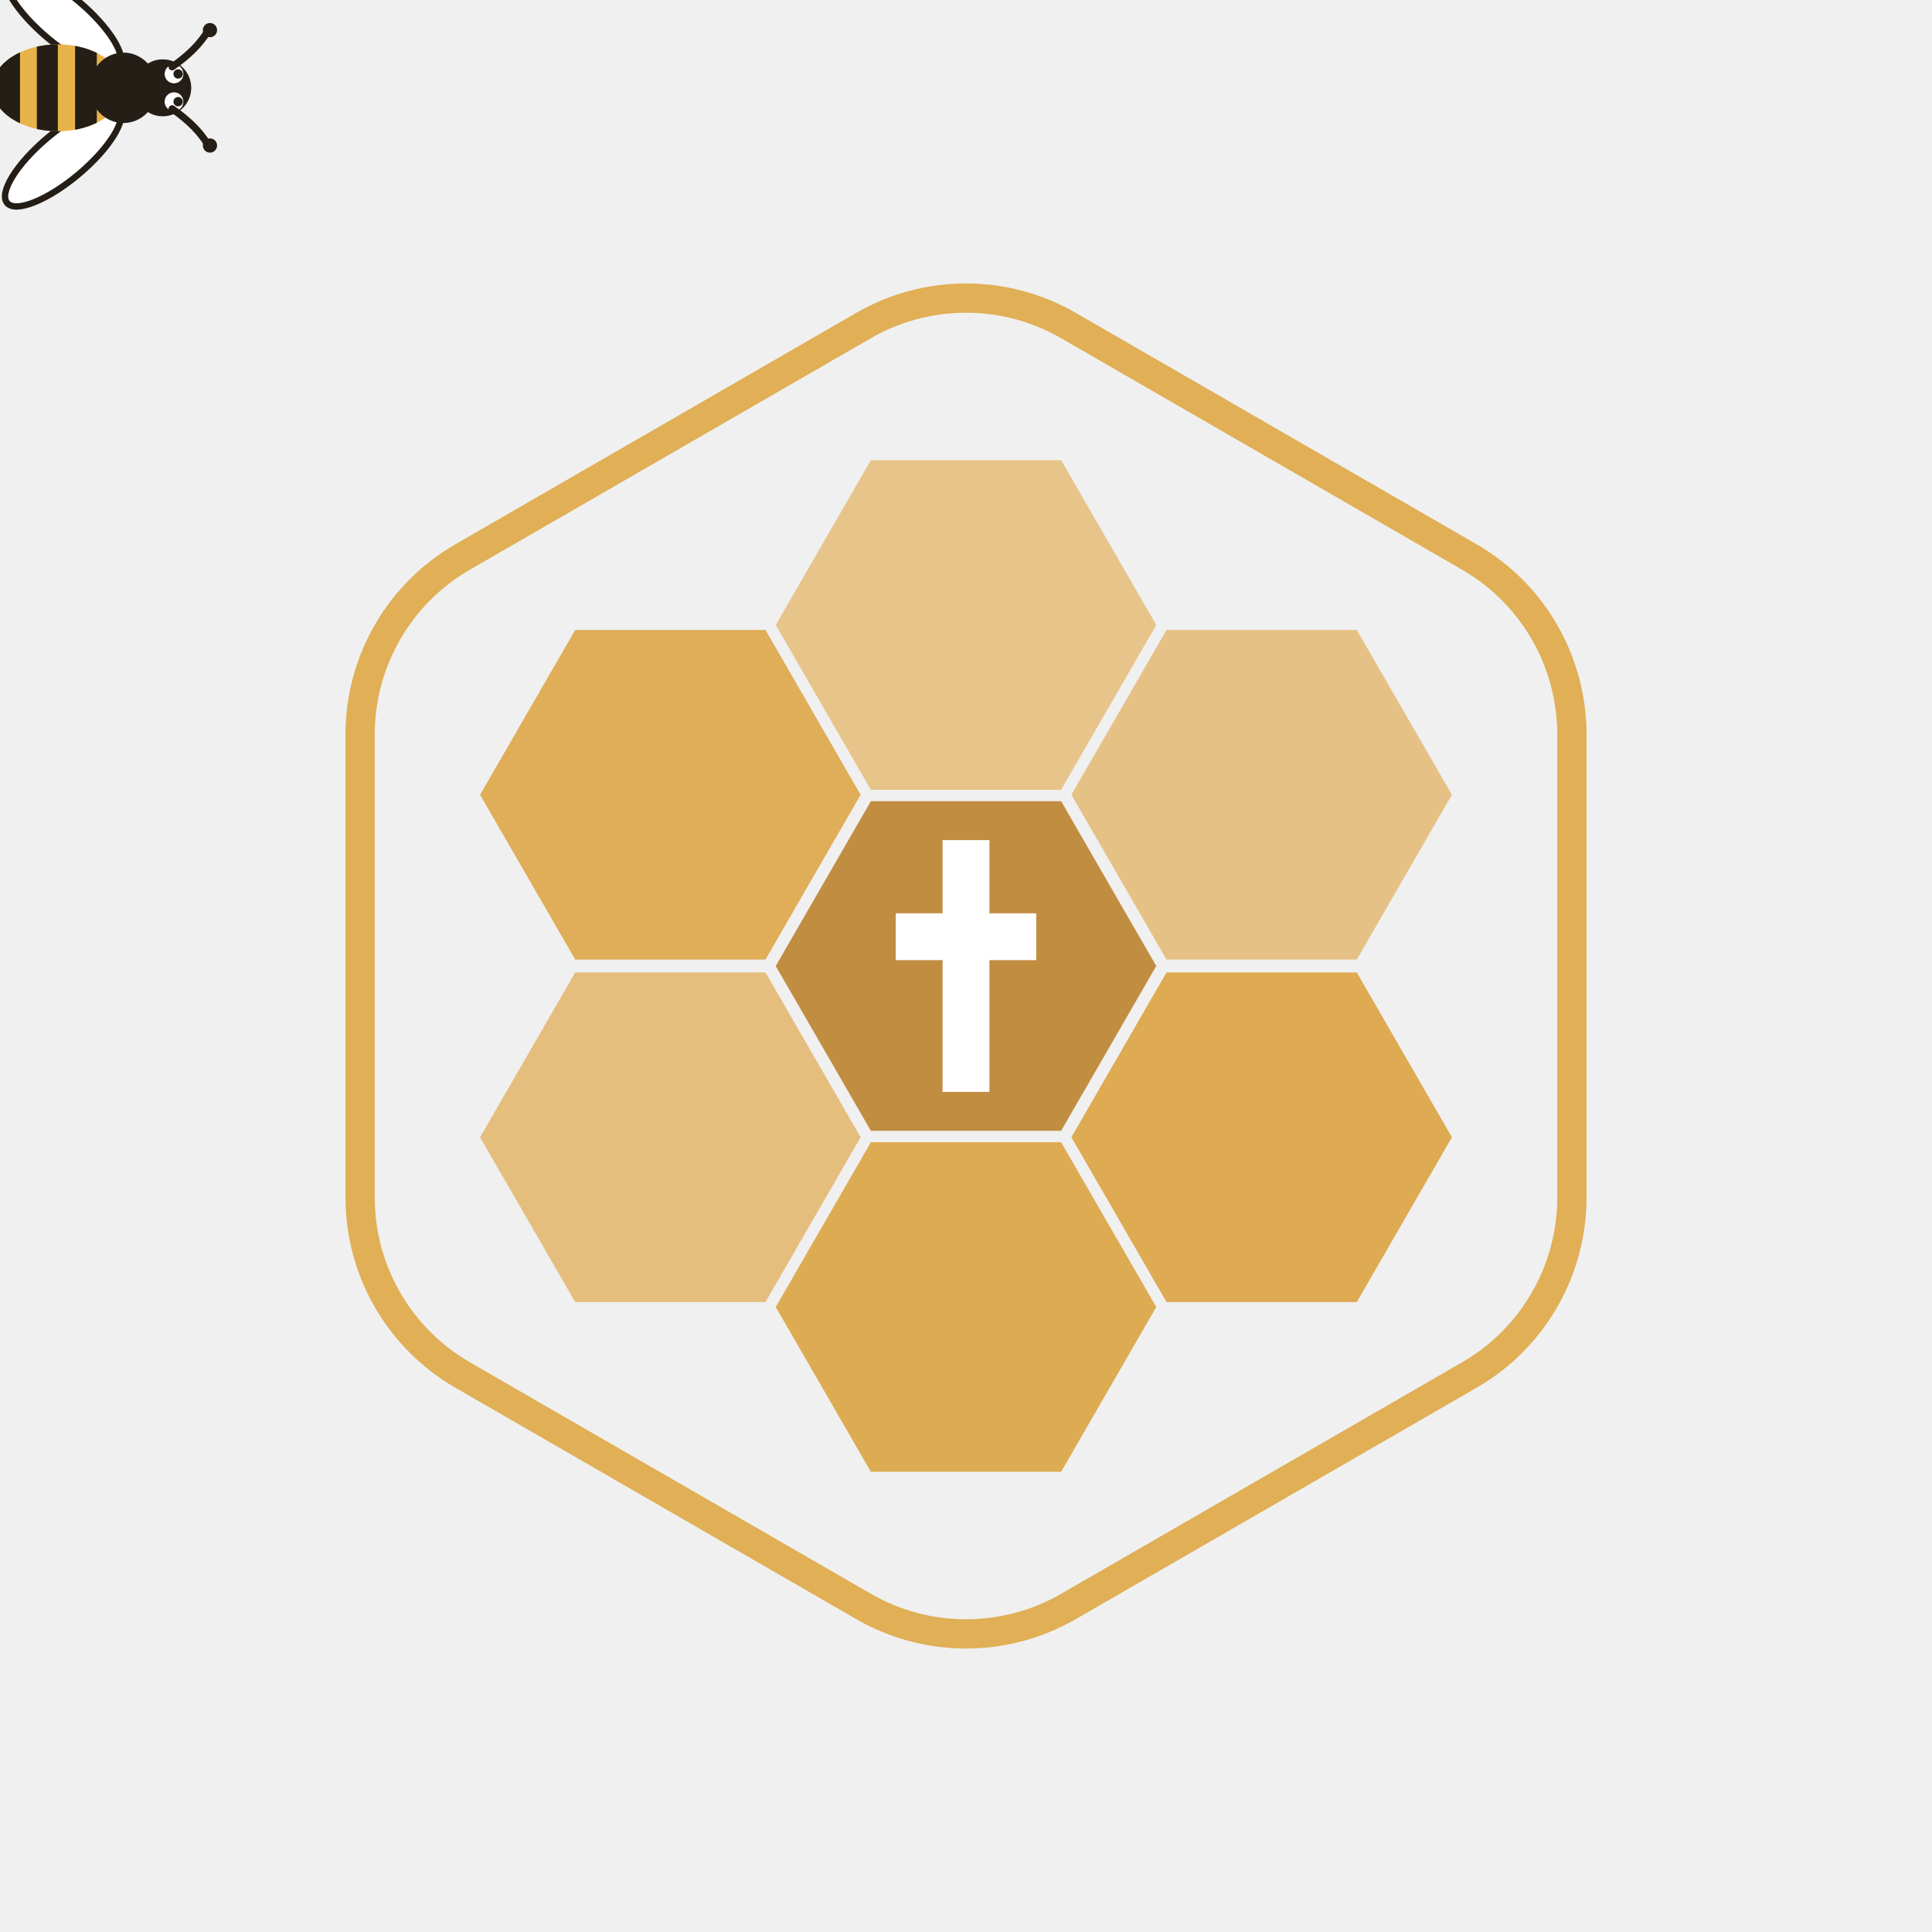
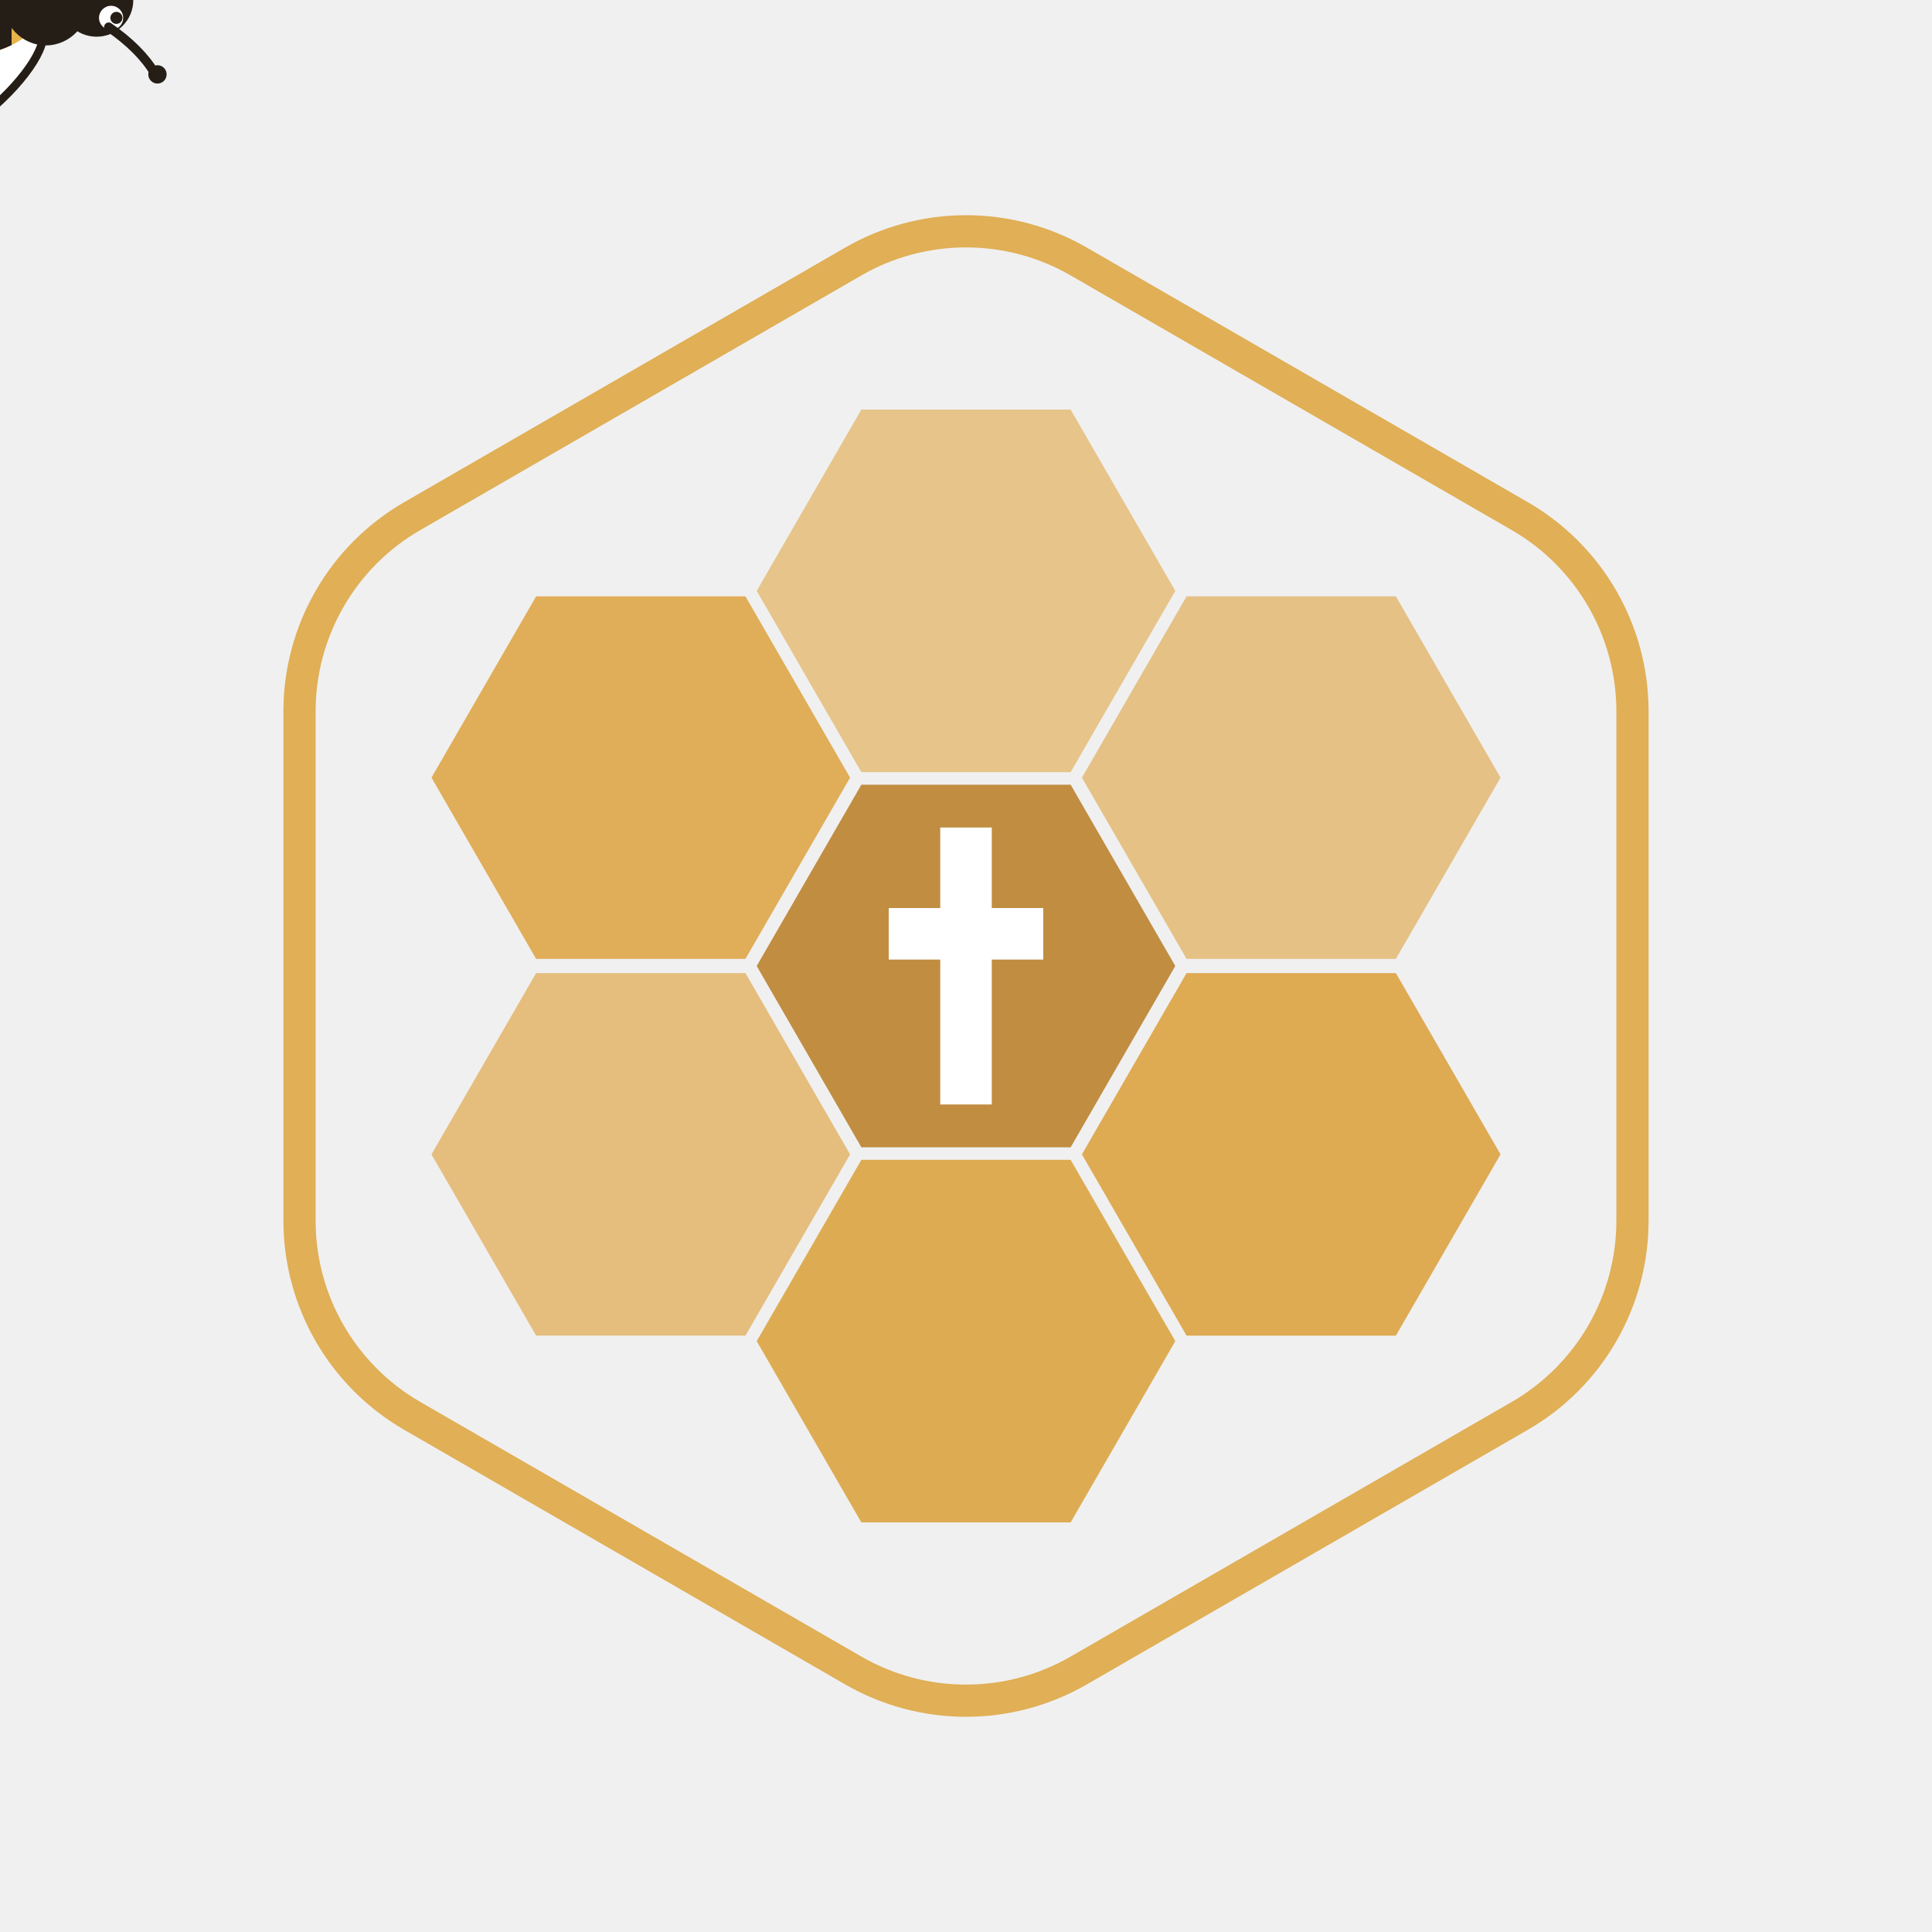
- <svg xmlns="http://www.w3.org/2000/svg" viewBox="-30 -30 660 660" role="img" aria-label="蜂巢 Fengchao">
+ <svg xmlns="http://www.w3.org/2000/svg" viewBox="0 0 600 600" role="img" aria-label="蜂巢 Fengchao">
  <style>
    /* A parked bee replaces the flying one when the viewer asks for less motion. */
    #parked { visibility: hidden; }
    @media (prefers-reduced-motion: reduce) {
      #flight { visibility: hidden; }
      #parked { visibility: visible; }
    }
  </style>
  <defs>
-     <path id="orbit" d="M300.0 54.1 C289.4 54.9 278.5 57.4 268.6 61.1 C258.6 64.9 248.9 70.5 240.2 76.6 C231.4 82.8 223.5 90.5 216.3 97.8 C209.0 105.2 202.8 113.4 196.6 120.9 C190.4 128.4 185.1 135.8 179.2 142.6 C173.4 149.4 167.8 155.6 161.6 161.6 C155.4 167.6 148.8 172.9 141.9 178.7 C135.1 184.5 127.5 190.0 120.4 196.3 C113.3 202.7 105.7 209.3 99.2 216.8 C92.7 224.3 86.3 232.6 81.5 241.4 C76.7 250.3 72.7 260.0 70.3 269.8 C67.9 279.5 66.9 289.9 67.0 300.0 C67.1 310.1 68.8 320.3 71.0 330.1 C73.2 340.0 76.7 349.6 80.3 358.9 C84.0 368.1 88.3 377.1 92.7 385.8 C97.2 394.6 101.9 403.1 106.9 411.5 C111.9 419.9 117.0 428.1 122.8 436.0 C128.5 443.9 134.5 451.7 141.2 458.8 C148.0 465.8 155.3 472.6 163.2 478.3 C171.0 484.1 179.6 489.1 188.5 493.2 C197.3 497.2 206.8 500.2 216.1 502.5 C225.5 504.8 235.1 505.9 244.5 506.9 C253.9 508.0 263.3 508.1 272.5 508.6 C281.8 509.1 290.8 509.2 300.0 509.7 C309.2 510.2 318.3 510.9 327.9 511.6 C337.4 512.2 347.1 513.3 357.2 513.6 C367.3 514.0 378.0 514.4 388.4 513.5 C398.9 512.6 409.9 511.1 420.1 508.0 C430.3 504.9 440.6 500.6 449.4 494.8 C458.3 489.0 466.6 481.5 473.3 473.3 C479.9 465.0 485.3 455.2 489.4 445.3 C493.4 435.4 495.8 424.5 497.5 414.0 C499.2 403.6 499.5 392.8 499.7 382.7 C500.0 372.6 499.3 362.8 499.1 353.4 C498.9 343.9 498.5 335.0 498.6 326.1 C498.6 317.3 499.0 308.8 499.4 300.0 C499.8 291.2 500.7 282.5 501.0 273.5 C501.2 264.6 501.7 255.3 501.1 246.1 C500.5 236.9 499.5 227.4 497.5 218.2 C495.4 209.0 492.5 199.8 488.8 191.0 C485.1 182.2 480.3 173.7 475.1 165.6 C469.9 157.6 463.8 149.9 457.5 142.5 C451.1 135.1 444.3 128.1 437.2 121.3 C430.0 114.4 422.6 107.7 414.8 101.2 C406.9 94.8 398.8 88.3 390.0 82.6 C381.3 76.9 372.1 71.2 362.5 66.9 C352.8 62.5 342.5 58.6 332.1 56.5 C321.6 54.4 310.6 53.4 300.0 54.1 Z" />
+     <path id="orbit" d="M300.0 81.3 C290.6 81.9 280.9 84.1 272.0 87.4 C263.1 90.6 254.5 95.6 246.7 101.0 C238.9 106.4 231.8 113.2 225.3 119.7 C218.8 126.3 213.2 133.5 207.7 140.1 C202.2 146.8 197.3 153.4 192.1 159.4 C186.9 165.4 181.8 170.9 176.3 176.3 C170.7 181.6 164.8 186.4 158.7 191.6 C152.5 196.7 145.8 201.6 139.5 207.3 C133.1 213.0 126.3 218.9 120.5 225.7 C114.8 232.4 109.1 239.8 104.8 247.7 C100.5 255.6 97.0 264.3 94.9 273.0 C92.8 281.7 91.9 291.0 92.1 300.0 C92.2 309.0 93.7 318.1 95.7 326.9 C97.7 335.6 100.8 344.2 104.1 352.5 C107.3 360.8 111.2 368.7 115.2 376.6 C119.1 384.4 123.4 392.0 127.8 399.4 C132.3 406.9 136.9 414.2 142.0 421.3 C147.1 428.3 152.5 435.3 158.5 441.5 C164.5 447.8 171.0 453.9 178.0 459.0 C185.0 464.1 192.7 468.6 200.6 472.2 C208.4 475.8 216.9 478.5 225.2 480.5 C233.6 482.6 242.2 483.6 250.6 484.5 C258.9 485.4 267.3 485.5 275.5 485.9 C283.8 486.3 291.8 486.5 300.0 486.9 C308.2 487.3 316.3 487.9 324.8 488.5 C333.3 489.1 342.0 490.0 351.0 490.3 C360.0 490.6 369.4 491.0 378.8 490.1 C388.1 489.3 397.9 488.0 407.0 485.3 C416.0 482.5 425.2 478.6 433.1 473.5 C441.0 468.3 448.4 461.7 454.4 454.4 C460.3 447.1 465.2 438.3 468.8 429.5 C472.5 420.8 474.6 411.0 476.2 401.7 C477.8 392.5 478.1 382.9 478.4 373.9 C478.6 364.9 478.1 356.1 478.0 347.7 C477.8 339.3 477.5 331.3 477.6 323.4 C477.7 315.4 478.1 307.8 478.4 300.0 C478.8 292.2 479.6 284.4 479.8 276.3 C480.0 268.3 480.4 260.1 479.8 251.8 C479.3 243.6 478.4 235.1 476.5 226.9 C474.6 218.7 472.0 210.5 468.6 202.7 C465.2 194.9 460.9 187.3 456.2 180.1 C451.5 173.0 446.0 166.2 440.4 159.6 C434.7 153.1 428.5 146.9 422.2 140.8 C415.8 134.7 409.1 128.8 402.1 123.1 C395.1 117.4 387.9 111.7 380.1 106.6 C372.3 101.5 364.2 96.5 355.6 92.6 C347.0 88.8 337.8 85.3 328.5 83.4 C319.3 81.5 309.4 80.6 300.0 81.3 Z" />
    <clipPath id="abdomen">
      <ellipse cx="-8" cy="0" rx="17.5" ry="11.6" />
    </clipPath>
    <g id="bee">
      <g class="wing">
        <ellipse cx="-6.6" cy="-18.2" rx="19.5" ry="6.4" transform="rotate(40 -6.6 -18.2)" fill="#ffffff" stroke="#241e17" stroke-width="1.7" />
        <animateTransform attributeName="transform" type="rotate" additive="sum" values="0 8 -6; -22 8 -6; 0 8 -6" dur=".13s" repeatCount="indefinite" />
      </g>
      <g class="wing">
        <ellipse cx="-6.6" cy="18.2" rx="19.5" ry="6.4" transform="rotate(-40 -6.6 18.2)" fill="#ffffff" stroke="#241e17" stroke-width="1.7" />
        <animateTransform attributeName="transform" type="rotate" additive="sum" values="0 8 6; 22 8 6; 0 8 6" dur=".13s" repeatCount="indefinite" />
      </g>
      <path d="M-25 0 l-7.5 0" stroke="#241e17" stroke-width="2.6" stroke-linecap="round" />
      <g clip-path="url(#abdomen)">
        <ellipse cx="-8" cy="0" rx="17.5" ry="11.6" fill="#e8b34a" />
        <rect x="-23.5" y="-13" width="5.4" height="26" fill="#241e17" />
        <rect x="-13.6" y="-13" width="5.6" height="26" fill="#241e17" />
        <rect x="-3.4" y="-13" width="5.8" height="26" fill="#241e17" />
      </g>
      <ellipse cx="9.5" cy="0" rx="9" ry="9.4" fill="#241e17" />
      <circle cx="20" cy="0" r="7.6" fill="#241e17" />
      <circle cx="23" cy="-3.7" r="2.5" fill="#ffffff" />
      <circle cx="23" cy="3.7" r="2.5" fill="#ffffff" />
      <circle cx="24.1" cy="-3.7" r="1.25" fill="#241e17" />
      <circle cx="24.1" cy="3.7" r="1.25" fill="#241e17" />
      <path d="M22.5 -5.6 q6.5 -4.5 9.5 -9.5" fill="none" stroke="#241e17" stroke-width="1.9" stroke-linecap="round" />
      <path d="M22.5 5.6 q6.5 4.5 9.5 9.5" fill="none" stroke="#241e17" stroke-width="1.9" stroke-linecap="round" />
      <circle cx="32.6" cy="-15.4" r="1.9" fill="#241e17" />
      <circle cx="32.6" cy="15.4" r="1.9" fill="#241e17" />
    </g>
  </defs>
  <g>
    <path fill="#e7c48a" d="M365.0 183.5 L332.5 239.8 L267.5 239.8 L235.0 183.5 L267.5 127.2 L332.5 127.2 Z" />
    <path fill="#e0ad58" d="M264.0 241.5 L231.5 297.8 L166.5 297.8 L134.0 241.5 L166.5 185.2 L231.5 185.2 Z" />
    <path fill="#e5c185" d="M466.0 241.5 L433.5 297.8 L368.5 297.8 L336.0 241.5 L368.5 185.2 L433.5 185.2 Z" />
    <path fill="#e5bd7d" d="M264.0 358.5 L231.5 414.8 L166.5 414.8 L134.0 358.5 L166.5 302.2 L231.5 302.2 Z" />
    <path fill="#deaa52" d="M466.0 358.5 L433.5 414.8 L368.5 414.8 L336.0 358.5 L368.5 302.2 L433.5 302.2 Z" />
    <path fill="#ddac52" d="M365.0 416.5 L332.5 472.8 L267.5 472.8 L235.0 416.5 L267.5 360.2 L332.5 360.2 Z" />
    <path fill="#c18d41" d="M365.0 300.0 L332.5 356.3 L267.5 356.3 L235.0 300.0 L267.5 243.7 L332.5 243.7 Z" />
  </g>
  <path fill="#ffffff" d="M292 257 h16 v25 h16 v16 h-16 v45 h-16 v-45 h-16 v-16 h16 Z" />
  <path d="M265.00 81.21A70.00 70.00 0 0 1 335.00 81.21 L471.98 160.29A70.00 70.00 0 0 1 506.98 220.91 L506.98 379.09A70.00 70.00 0 0 1 471.98 439.71 L335.00 518.79A70.00 70.00 0 0 1 265.00 518.79 L128.02 439.71A70.00 70.00 0 0 1 93.02 379.09 L93.02 220.91A70.00 70.00 0 0 1 128.02 160.29 Z" fill="none" stroke="#e0af56" stroke-width="10" stroke-linejoin="round" />
  <g id="flight">
    <g>
      <g>
        <g>
-           <use href="#bee" transform="scale(1.28)" />
+           <use href="#bee" transform="scale(1.5)" />
          <animateTransform attributeName="transform" type="scale" additive="sum" values="1;1.05;0.97;1" dur="3.7s" repeatCount="indefinite" calcMode="spline" keyTimes="0;0.33;0.7;1" keySplines=".45 0 .55 1;.45 0 .55 1;.45 0 .55 1" />
        </g>
        <animateTransform attributeName="transform" type="translate" additive="sum" values="0 -10; 0 11; 0 -10" dur="1.45s" repeatCount="indefinite" calcMode="spline" keyTimes="0;0.5;1" keySplines=".45 0 .55 1;.45 0 .55 1" />
        <animateTransform attributeName="transform" type="rotate" additive="sum" values="-13; 11; -13" dur="2.9s" repeatCount="indefinite" calcMode="spline" keyTimes="0;0.5;1" keySplines=".42 0 .58 1;.42 0 .58 1" />
      </g>
      <animateMotion dur="16s" repeatCount="indefinite" rotate="auto" calcMode="spline" keyPoints="0;0.083;0.167;0.25;0.333;0.417;0.5;0.583;0.667;0.75;0.833;0.917;1" keyTimes="0;0.102;0.186;0.25;0.314;0.398;0.5;0.602;0.686;0.75;0.814;0.898;1" keySplines="0.4 0 0.6 1;0.4 0 0.6 1;0.4 0 0.6 1;0.4 0 0.6 1;0.4 0 0.6 1;0.4 0 0.6 1;0.4 0 0.6 1;0.4 0 0.6 1;0.4 0 0.6 1;0.4 0 0.6 1;0.4 0 0.6 1;0.4 0 0.6 1">
        <mpath href="#orbit" />
      </animateMotion>
    </g>
  </g>
-   <g id="parked" transform="translate(300 52) scale(1.28)">
+   <g id="parked" transform="translate(300 64) scale(1.5)">
    <use href="#bee" transform="rotate(180)" />
  </g>
</svg>
